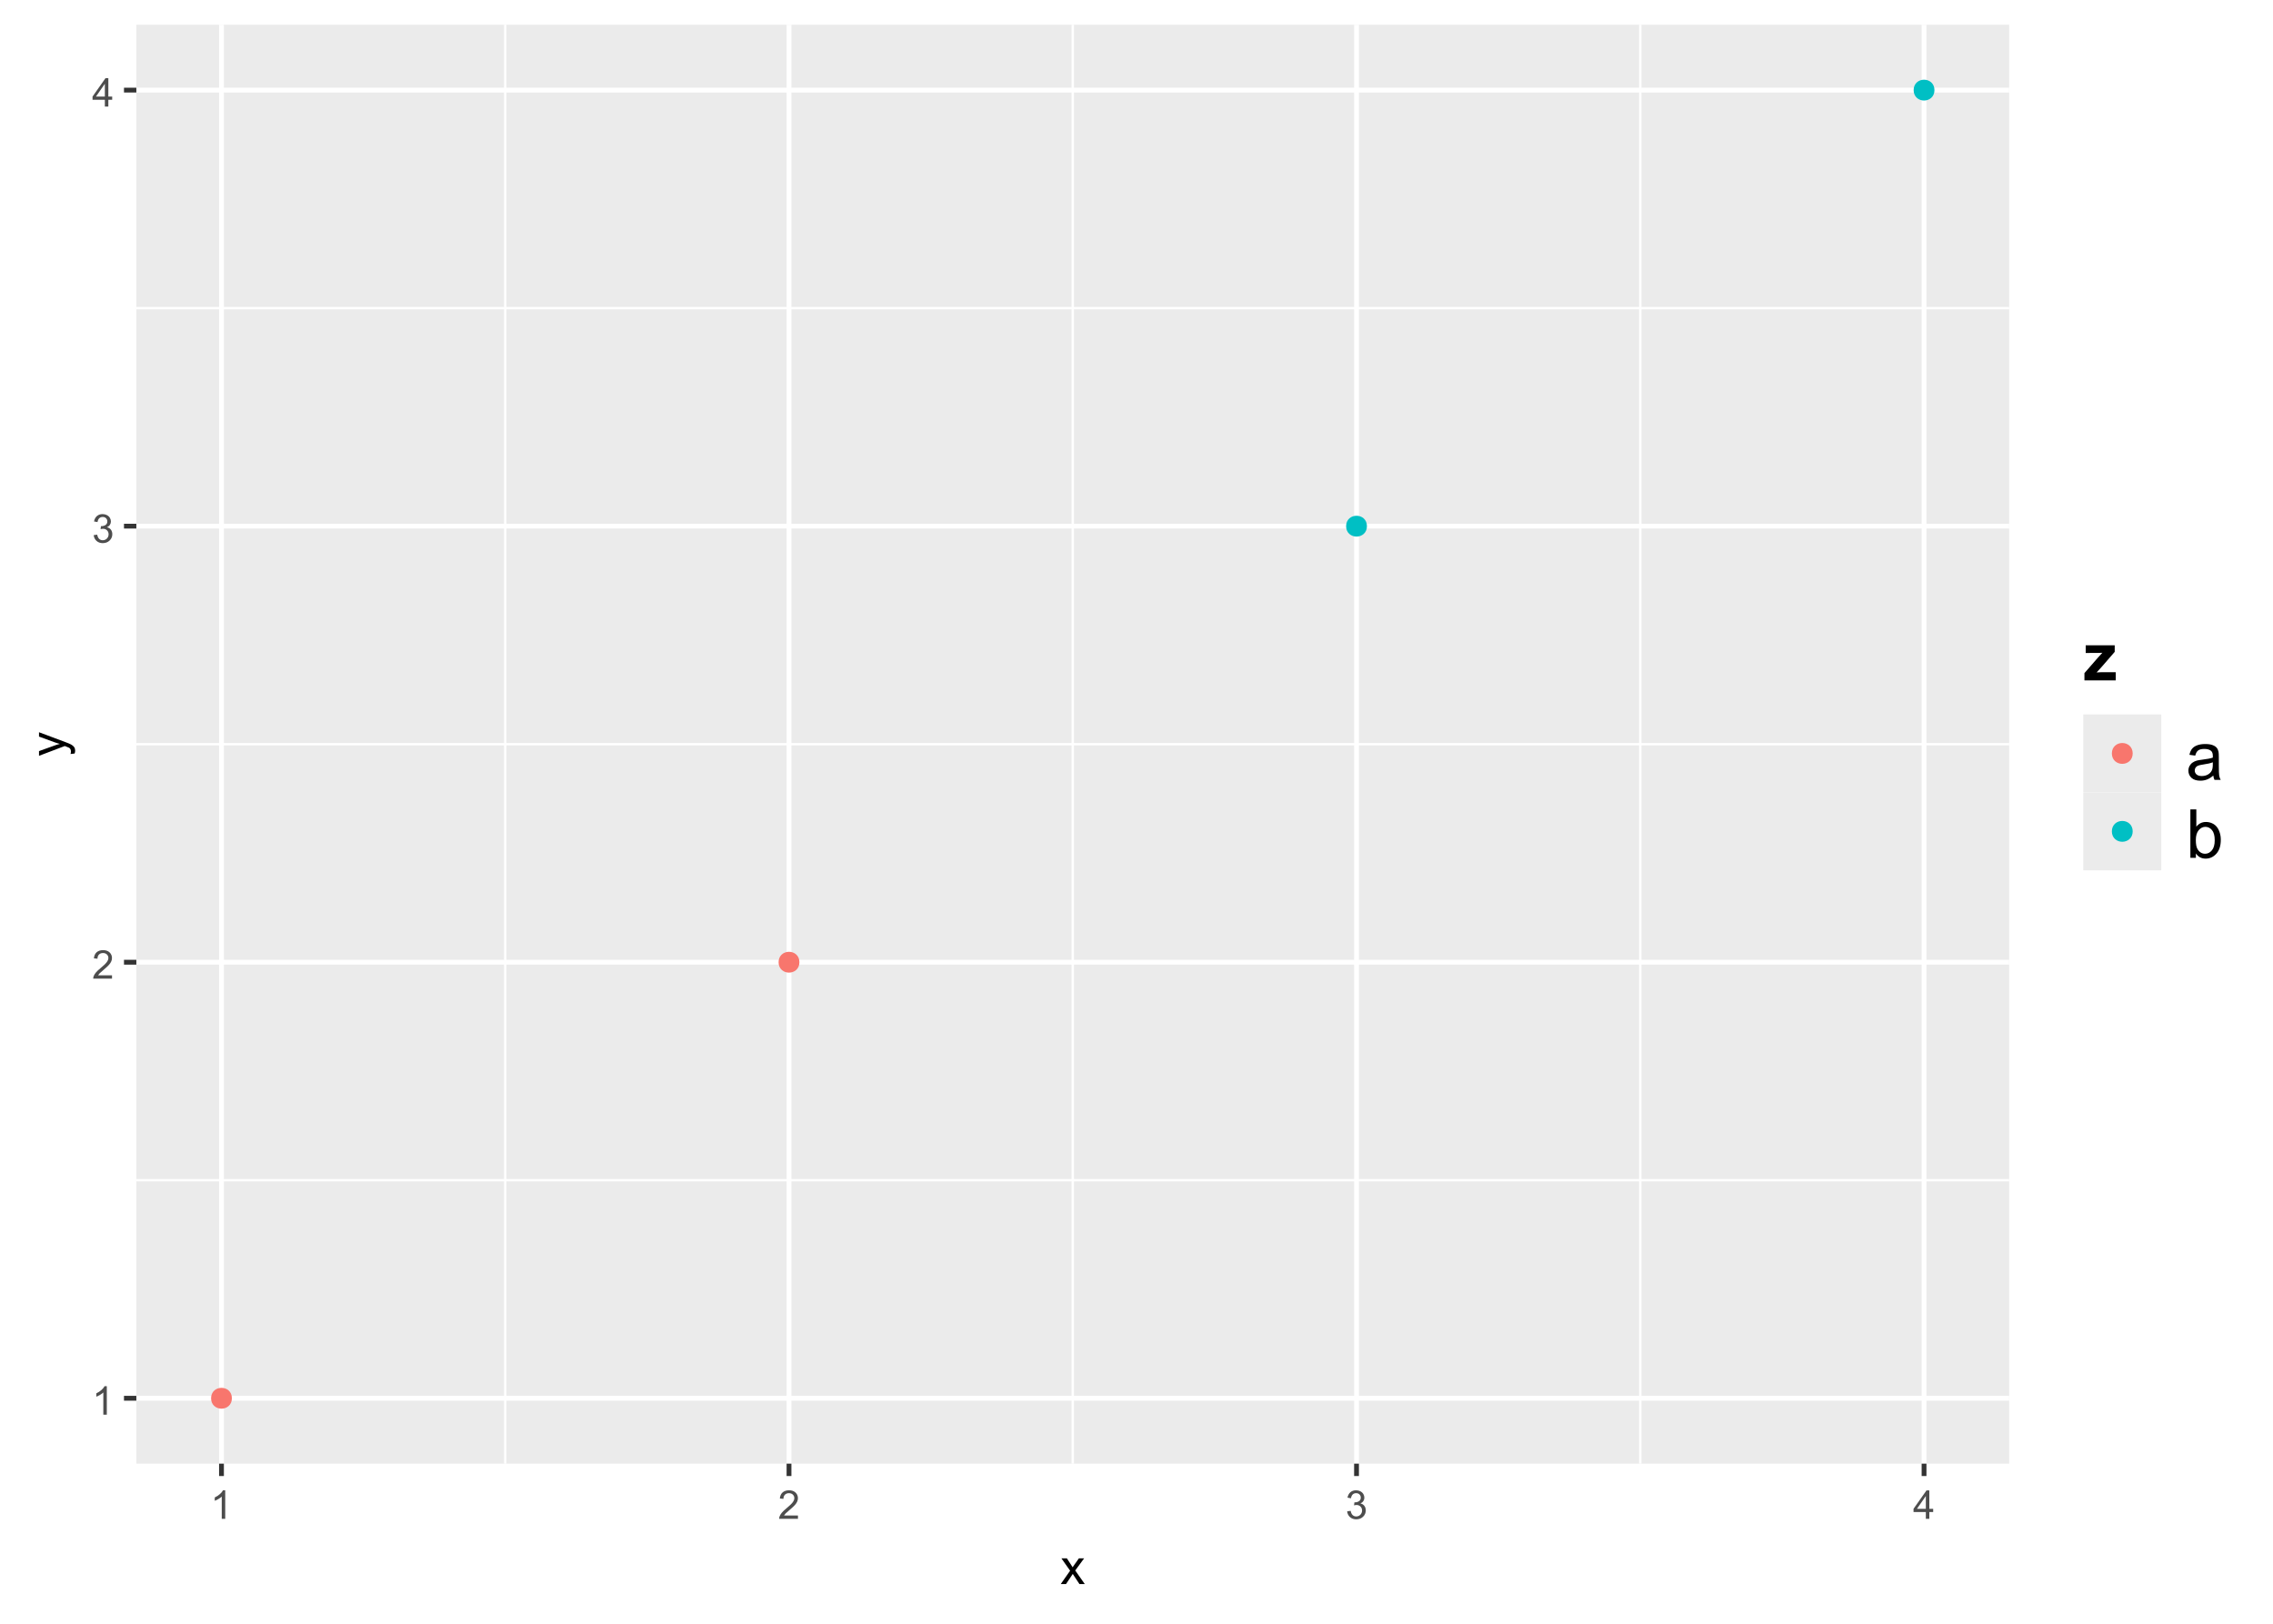
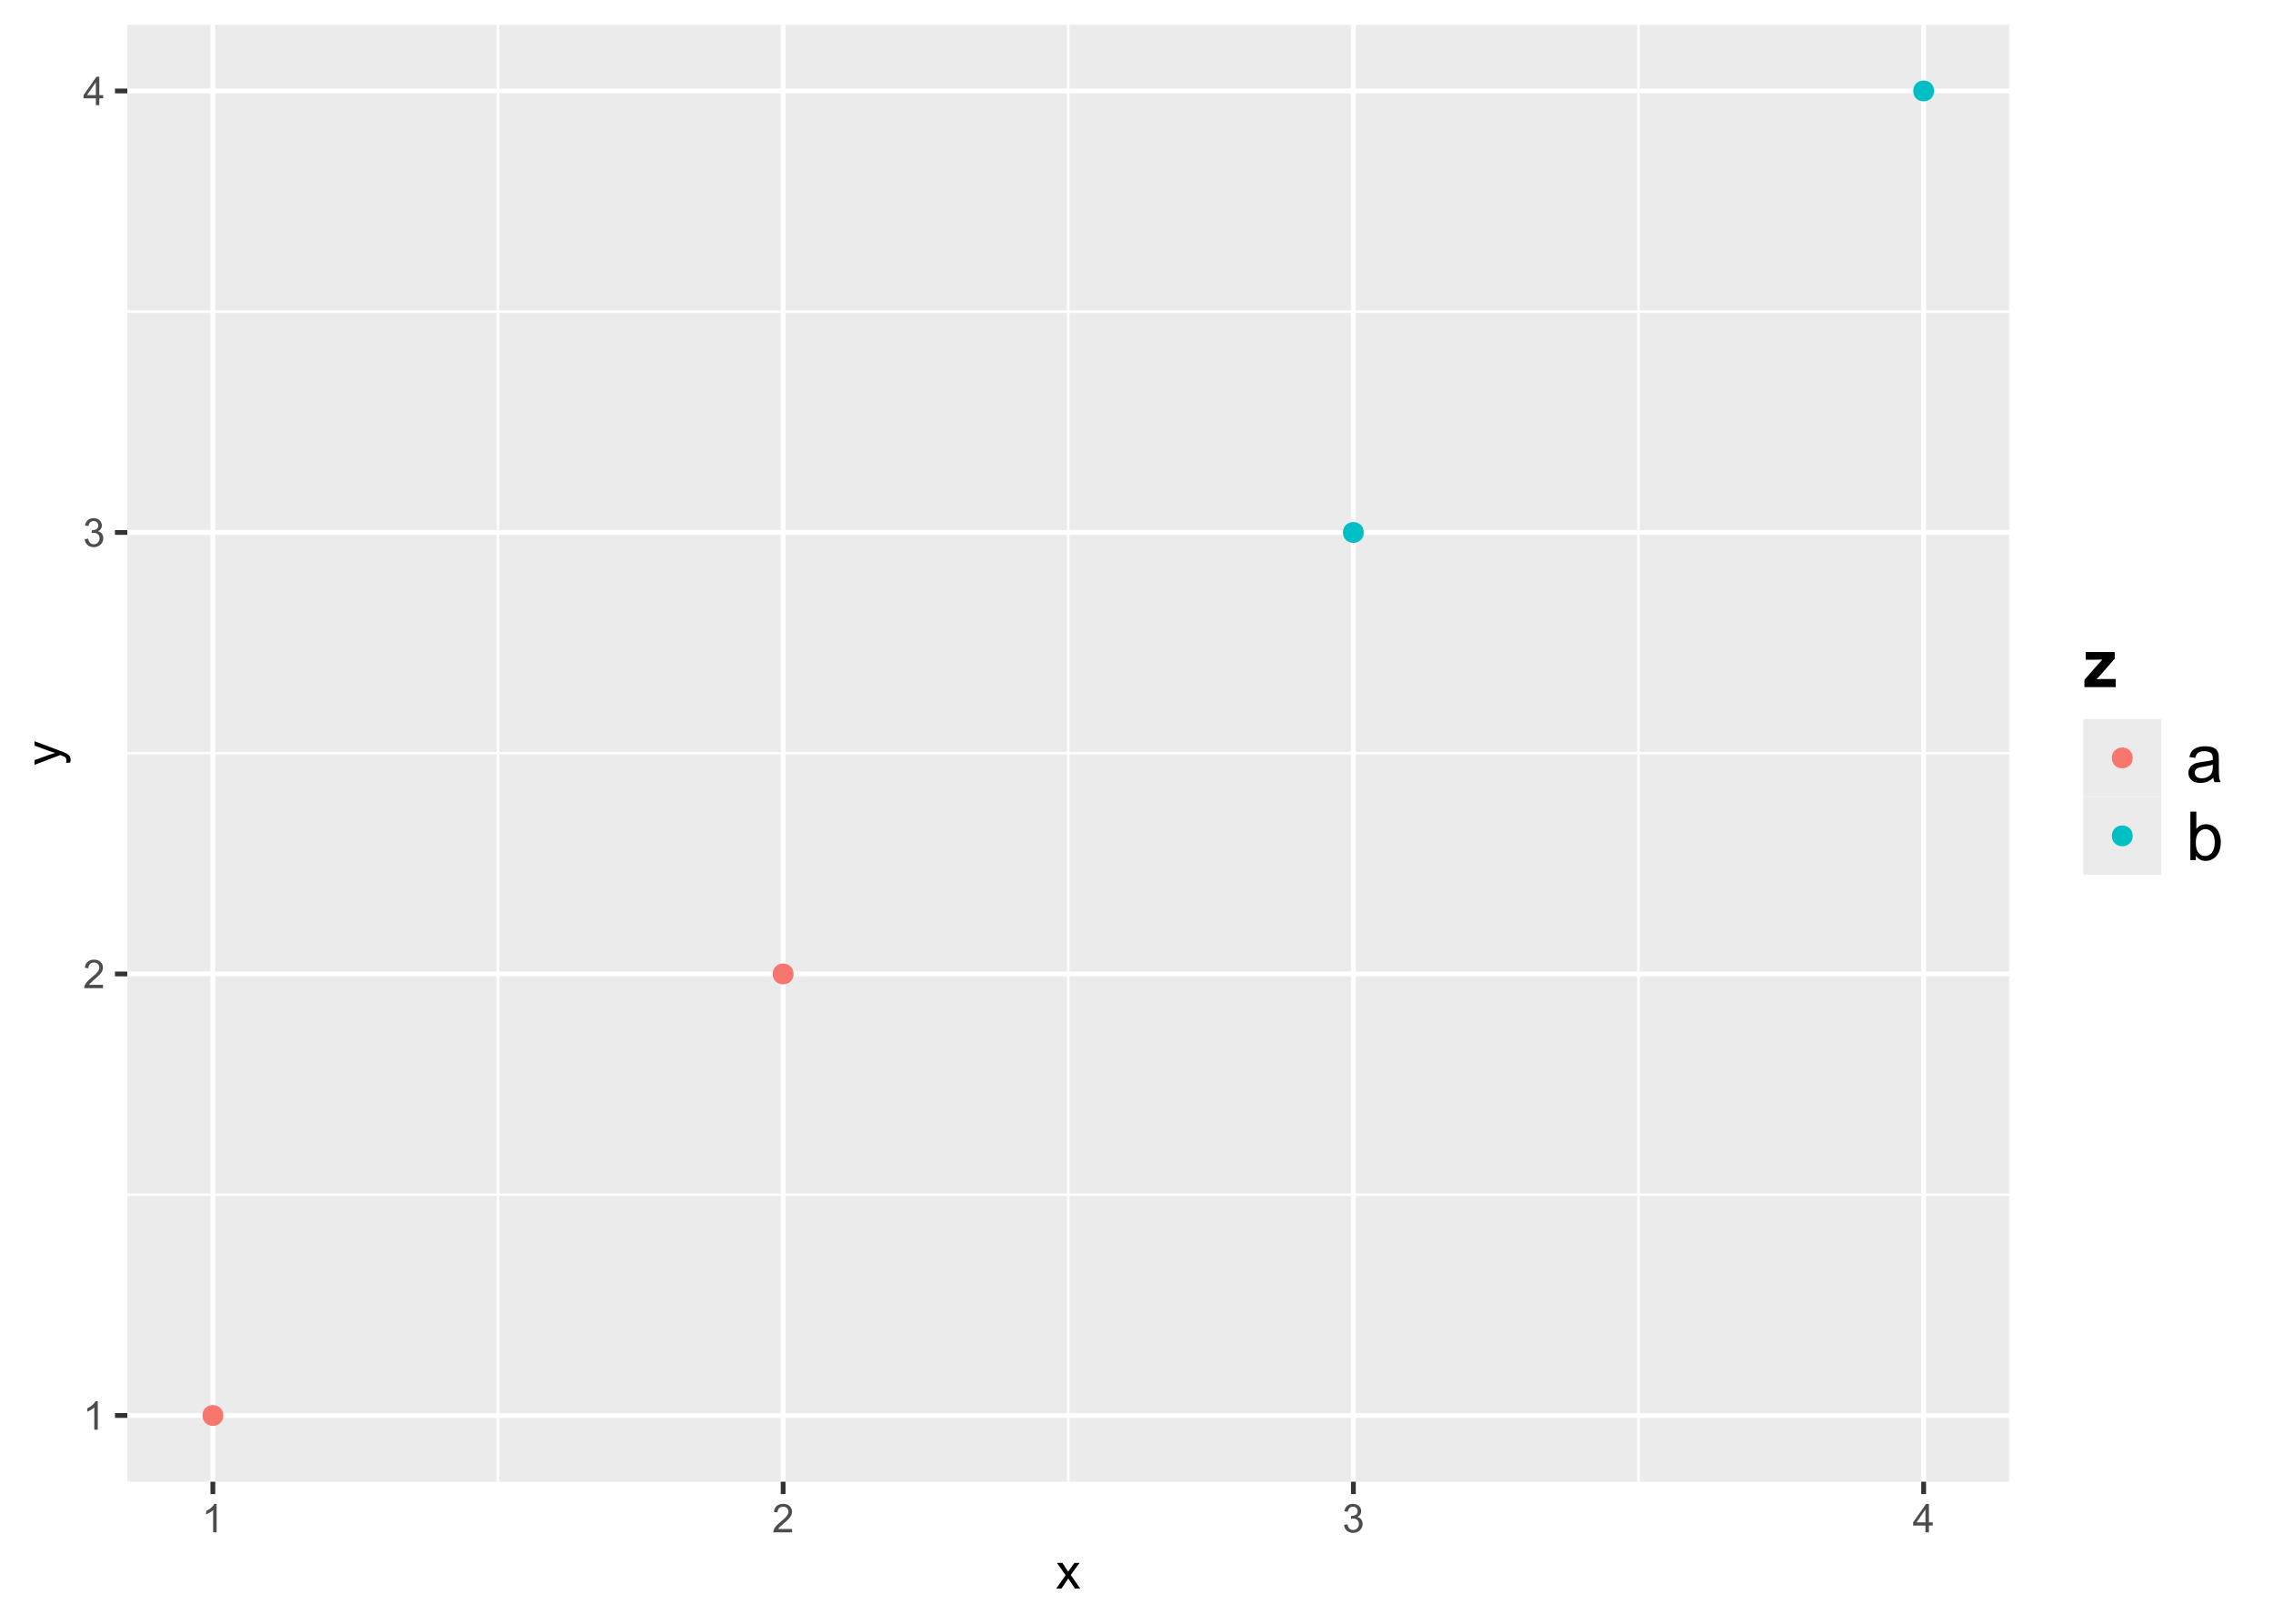
- <svg xmlns="http://www.w3.org/2000/svg" xmlns:xlink="http://www.w3.org/1999/xlink" width="504" height="360" viewBox="0 0 504 360">
+ <svg xmlns="http://www.w3.org/2000/svg" xmlns:xlink="http://www.w3.org/1999/xlink" width="504pt" height="360pt" viewBox="0 0 504 360">
  <defs>
    <g>
      <g id="glyph-0-0">
-         <path d="M 3.277 0 L 2.504 0 L 2.504 -4.93 C 2.32 -4.75 2.074 -4.574 1.773 -4.395 C 1.469 -4.219 1.199 -4.086 0.957 -3.996 L 0.957 -4.742 C 1.391 -4.945 1.77 -5.195 2.094 -5.484 C 2.418 -5.773 2.645 -6.055 2.781 -6.324 L 3.277 -6.324 Z M 3.277 0 " />
+         <path d="M 3.277 0 L 2.504 0 L 2.504 -4.93 C 2.316 -4.75 2.074 -4.574 1.773 -4.395 C 1.469 -4.215 1.195 -4.082 0.957 -3.996 L 0.957 -4.742 C 1.387 -4.941 1.766 -5.188 2.09 -5.48 C 2.414 -5.77 2.645 -6.051 2.781 -6.324 L 3.277 -6.324 Z M 3.277 0 " />
      </g>
      <g id="glyph-0-1">
-         <path d="M 4.43 -0.742 L 4.43 0 L 0.266 0 C 0.262 -0.188 0.289 -0.367 0.355 -0.539 C 0.461 -0.82 0.633 -1.102 0.867 -1.375 C 1.098 -1.648 1.438 -1.969 1.879 -2.328 C 2.562 -2.891 3.023 -3.336 3.266 -3.664 C 3.508 -3.992 3.625 -4.301 3.625 -4.594 C 3.625 -4.898 3.516 -5.16 3.297 -5.367 C 3.078 -5.578 2.793 -5.684 2.441 -5.684 C 2.066 -5.684 1.77 -5.574 1.547 -5.352 C 1.324 -5.125 1.211 -4.816 1.207 -4.422 L 0.414 -4.504 C 0.469 -5.098 0.672 -5.547 1.027 -5.859 C 1.383 -6.168 1.859 -6.324 2.457 -6.324 C 3.062 -6.324 3.539 -6.156 3.895 -5.824 C 4.246 -5.488 4.422 -5.07 4.422 -4.578 C 4.422 -4.324 4.371 -4.078 4.266 -3.832 C 4.164 -3.59 3.992 -3.332 3.754 -3.062 C 3.516 -2.793 3.117 -2.426 2.562 -1.957 C 2.098 -1.566 1.801 -1.301 1.668 -1.164 C 1.535 -1.023 1.426 -0.883 1.34 -0.742 Z M 4.43 -0.742 " />
+         <path d="M 4.43 -0.742 L 4.43 0 L 0.266 0 C 0.258 -0.188 0.289 -0.367 0.355 -0.539 C 0.461 -0.82 0.629 -1.098 0.863 -1.375 C 1.094 -1.648 1.434 -1.965 1.879 -2.328 C 2.562 -2.887 3.023 -3.332 3.266 -3.664 C 3.5 -3.988 3.621 -4.301 3.625 -4.594 C 3.621 -4.898 3.512 -5.156 3.297 -5.367 C 3.074 -5.578 2.789 -5.684 2.441 -5.684 C 2.066 -5.684 1.77 -5.57 1.547 -5.348 C 1.32 -5.125 1.207 -4.816 1.207 -4.422 L 0.414 -4.504 C 0.465 -5.094 0.668 -5.543 1.027 -5.855 C 1.379 -6.164 1.855 -6.32 2.457 -6.324 C 3.059 -6.32 3.539 -6.152 3.891 -5.82 C 4.242 -5.484 4.418 -5.07 4.422 -4.578 C 4.418 -4.32 4.367 -4.074 4.266 -3.832 C 4.164 -3.59 3.992 -3.332 3.754 -3.062 C 3.512 -2.793 3.113 -2.426 2.562 -1.957 C 2.094 -1.566 1.797 -1.301 1.664 -1.16 C 1.531 -1.02 1.422 -0.879 1.34 -0.742 Z M 4.43 -0.742 " />
      </g>
      <g id="glyph-0-2">
-         <path d="M 0.371 -1.664 L 1.145 -1.766 C 1.23 -1.328 1.383 -1.012 1.598 -0.82 C 1.809 -0.625 2.07 -0.527 2.375 -0.527 C 2.738 -0.527 3.047 -0.656 3.297 -0.906 C 3.547 -1.16 3.672 -1.473 3.676 -1.844 C 3.672 -2.199 3.559 -2.492 3.324 -2.723 C 3.094 -2.953 2.797 -3.066 2.441 -3.066 C 2.293 -3.066 2.113 -3.039 1.895 -2.98 L 1.98 -3.66 C 2.031 -3.656 2.074 -3.652 2.105 -3.652 C 2.434 -3.652 2.73 -3.738 2.996 -3.91 C 3.258 -4.082 3.391 -4.348 3.391 -4.703 C 3.391 -4.988 3.293 -5.223 3.102 -5.41 C 2.91 -5.598 2.664 -5.688 2.359 -5.688 C 2.059 -5.688 1.809 -5.594 1.605 -5.406 C 1.406 -5.215 1.277 -4.934 1.219 -4.555 L 0.445 -4.691 C 0.543 -5.211 0.758 -5.613 1.09 -5.898 C 1.426 -6.184 1.844 -6.324 2.344 -6.324 C 2.688 -6.324 3.004 -6.25 3.293 -6.105 C 3.582 -5.957 3.801 -5.754 3.957 -5.5 C 4.109 -5.246 4.184 -4.973 4.184 -4.688 C 4.184 -4.414 4.113 -4.168 3.965 -3.945 C 3.82 -3.723 3.605 -3.543 3.316 -3.41 C 3.691 -3.324 3.98 -3.148 4.184 -2.875 C 4.391 -2.605 4.496 -2.266 4.496 -1.859 C 4.496 -1.312 4.293 -0.844 3.895 -0.461 C 3.492 -0.078 2.984 0.113 2.371 0.113 C 1.82 0.113 1.359 -0.055 0.996 -0.383 C 0.629 -0.711 0.422 -1.141 0.371 -1.664 Z M 0.371 -1.664 " />
+         <path d="M 0.371 -1.664 L 1.145 -1.766 C 1.23 -1.324 1.383 -1.008 1.598 -0.816 C 1.809 -0.621 2.066 -0.527 2.375 -0.527 C 2.734 -0.527 3.043 -0.652 3.297 -0.906 C 3.547 -1.156 3.672 -1.469 3.676 -1.844 C 3.672 -2.195 3.555 -2.488 3.324 -2.719 C 3.09 -2.949 2.797 -3.062 2.441 -3.066 C 2.293 -3.062 2.109 -3.035 1.895 -2.98 L 1.98 -3.66 C 2.031 -3.652 2.07 -3.648 2.105 -3.652 C 2.434 -3.648 2.73 -3.734 2.996 -3.91 C 3.254 -4.078 3.387 -4.344 3.391 -4.703 C 3.387 -4.984 3.289 -5.219 3.102 -5.406 C 2.906 -5.59 2.66 -5.684 2.359 -5.688 C 2.055 -5.684 1.805 -5.59 1.605 -5.402 C 1.402 -5.215 1.273 -4.93 1.219 -4.555 L 0.445 -4.691 C 0.539 -5.207 0.754 -5.609 1.09 -5.895 C 1.426 -6.18 1.844 -6.32 2.344 -6.324 C 2.688 -6.32 3.004 -6.246 3.293 -6.102 C 3.582 -5.953 3.801 -5.754 3.953 -5.5 C 4.105 -5.242 4.184 -4.973 4.184 -4.688 C 4.184 -4.414 4.109 -4.164 3.965 -3.945 C 3.816 -3.719 3.602 -3.543 3.316 -3.41 C 3.688 -3.324 3.977 -3.145 4.184 -2.875 C 4.391 -2.602 4.492 -2.262 4.496 -1.859 C 4.492 -1.305 4.293 -0.84 3.895 -0.461 C 3.492 -0.078 2.984 0.109 2.371 0.113 C 1.816 0.109 1.355 -0.051 0.992 -0.379 C 0.625 -0.707 0.418 -1.137 0.371 -1.664 Z M 0.371 -1.664 " />
      </g>
      <g id="glyph-0-3">
-         <path d="M 2.844 0 L 2.844 -1.508 L 0.113 -1.508 L 0.113 -2.219 L 2.988 -6.301 L 3.617 -6.301 L 3.617 -2.219 L 4.469 -2.219 L 4.469 -1.508 L 3.617 -1.508 L 3.617 0 L 2.844 0 M 2.844 -2.219 L 2.844 -5.059 L 0.871 -2.219 Z M 2.844 -2.219 " />
+         <path d="M 2.844 0 L 2.844 -1.508 L 0.113 -1.508 L 0.113 -2.219 L 2.988 -6.301 L 3.617 -6.301 L 3.617 -2.219 L 4.469 -2.219 L 4.469 -1.508 L 3.617 -1.508 L 3.617 0 Z M 2.844 -2.219 L 2.844 -5.059 L 0.871 -2.219 Z M 2.844 -2.219 " />
      </g>
      <g id="glyph-1-0">
-         <path d="M 0.082 0 L 2.164 -2.965 L 0.234 -5.703 L 1.445 -5.703 L 2.32 -4.367 C 2.484 -4.113 2.617 -3.898 2.719 -3.727 C 2.875 -3.965 3.02 -4.172 3.152 -4.355 L 4.113 -5.703 L 5.27 -5.703 L 3.297 -3.02 L 5.418 0 L 4.234 0 L 3.062 -1.773 L 2.75 -2.25 L 1.25 0 Z M 0.082 0 " />
+         <path d="M 0.082 0 L 2.164 -2.965 L 0.234 -5.703 L 1.445 -5.703 L 2.32 -4.367 C 2.484 -4.109 2.617 -3.898 2.719 -3.727 C 2.875 -3.961 3.02 -4.168 3.152 -4.355 L 4.113 -5.703 L 5.27 -5.703 L 3.297 -3.02 L 5.418 0 L 4.234 0 L 3.062 -1.773 L 2.75 -2.25 L 1.25 0 Z M 0.082 0 " />
      </g>
      <g id="glyph-2-0">
-         <path d="M 2.195 -0.684 L 1.289 -0.574 C 1.348 -0.785 1.375 -0.969 1.375 -1.129 C 1.375 -1.344 1.34 -1.516 1.266 -1.645 C 1.195 -1.773 1.094 -1.879 0.969 -1.961 C 0.871 -2.02 0.629 -2.121 0.246 -2.258 C 0.195 -2.273 0.113 -2.301 0.012 -2.344 L -5.703 -0.176 L -5.703 -1.219 L -2.402 -2.406 C -1.98 -2.559 -1.543 -2.699 -1.078 -2.82 C -1.523 -2.93 -1.957 -3.062 -2.379 -3.219 L -5.703 -4.438 L -5.703 -5.402 L 0.098 -3.234 C 0.723 -3 1.156 -2.82 1.391 -2.691 C 1.711 -2.52 1.945 -2.32 2.094 -2.102 C 2.242 -1.879 2.316 -1.613 2.316 -1.305 C 2.316 -1.117 2.277 -0.91 2.195 -0.684 Z M 2.195 -0.684 " />
+         <path d="M 2.195 -0.684 L 1.289 -0.574 C 1.344 -0.785 1.371 -0.969 1.375 -1.129 C 1.371 -1.34 1.336 -1.512 1.266 -1.641 C 1.195 -1.77 1.094 -1.875 0.969 -1.961 C 0.867 -2.02 0.629 -2.117 0.246 -2.258 C 0.191 -2.27 0.113 -2.301 0.012 -2.344 L -5.703 -0.176 L -5.703 -1.219 L -2.402 -2.406 C -1.98 -2.559 -1.539 -2.695 -1.078 -2.82 C -1.523 -2.926 -1.957 -3.059 -2.379 -3.219 L -5.703 -4.438 L -5.703 -5.402 L 0.098 -3.234 C 0.719 -3 1.148 -2.816 1.391 -2.691 C 1.707 -2.516 1.941 -2.32 2.094 -2.098 C 2.238 -1.875 2.312 -1.609 2.316 -1.305 C 2.312 -1.117 2.273 -0.91 2.195 -0.684 Z M 2.195 -0.684 " />
      </g>
      <g id="glyph-3-0">
-         <path d="M 0.25 0 L 0.25 -1.605 L 3.164 -4.953 C 3.641 -5.496 3.996 -5.887 4.227 -6.117 C 3.988 -6.102 3.672 -6.09 3.281 -6.086 L 0.535 -6.07 L 0.535 -7.777 L 6.965 -7.777 L 6.965 -6.32 L 3.992 -2.895 L 2.945 -1.758 C 3.516 -1.793 3.871 -1.809 4.008 -1.809 L 7.191 -1.809 L 7.191 0 Z M 0.25 0 " />
+         <path d="M 0.25 0 L 0.25 -1.605 L 3.164 -4.953 C 3.641 -5.496 3.992 -5.887 4.227 -6.117 C 3.984 -6.102 3.672 -6.09 3.281 -6.086 L 0.535 -6.07 L 0.535 -7.777 L 6.965 -7.777 L 6.965 -6.32 L 3.992 -2.895 L 2.945 -1.758 C 3.512 -1.789 3.867 -1.805 4.008 -1.809 L 7.191 -1.809 L 7.191 0 Z M 0.25 0 " />
      </g>
      <g id="glyph-4-0">
-         <path d="M 6.062 -0.961 C 5.574 -0.543 5.105 -0.25 4.656 -0.082 C 4.203 0.09 3.719 0.176 3.199 0.176 C 2.348 0.176 1.688 -0.031 1.23 -0.449 C 0.77 -0.867 0.543 -1.402 0.543 -2.051 C 0.543 -2.43 0.629 -2.781 0.801 -3.094 C 0.977 -3.41 1.203 -3.664 1.484 -3.852 C 1.766 -4.043 2.078 -4.188 2.43 -4.285 C 2.691 -4.352 3.082 -4.418 3.602 -4.484 C 4.668 -4.609 5.453 -4.762 5.953 -4.938 C 5.961 -5.117 5.961 -5.23 5.961 -5.281 C 5.961 -5.816 5.836 -6.195 5.59 -6.414 C 5.25 -6.715 4.75 -6.863 4.086 -6.863 C 3.465 -6.863 3.008 -6.754 2.715 -6.535 C 2.418 -6.32 2.199 -5.934 2.059 -5.383 L 0.77 -5.559 C 0.887 -6.109 1.078 -6.555 1.348 -6.895 C 1.617 -7.234 2.004 -7.496 2.512 -7.68 C 3.02 -7.863 3.609 -7.953 4.277 -7.953 C 4.941 -7.953 5.48 -7.875 5.895 -7.719 C 6.312 -7.562 6.617 -7.367 6.812 -7.129 C 7.008 -6.895 7.145 -6.594 7.223 -6.234 C 7.266 -6.008 7.289 -5.602 7.289 -5.016 L 7.289 -3.258 C 7.289 -2.035 7.316 -1.258 7.371 -0.934 C 7.43 -0.609 7.539 -0.297 7.703 0 L 6.328 0 C 6.191 -0.273 6.102 -0.594 6.062 -0.961 M 5.953 -3.902 C 5.477 -3.707 4.758 -3.543 3.801 -3.406 C 3.258 -3.328 2.875 -3.238 2.652 -3.141 C 2.426 -3.043 2.254 -2.902 2.133 -2.715 C 2.008 -2.527 1.949 -2.316 1.949 -2.086 C 1.949 -1.734 2.082 -1.441 2.348 -1.207 C 2.613 -0.973 3.004 -0.855 3.516 -0.855 C 4.023 -0.855 4.477 -0.969 4.871 -1.191 C 5.266 -1.414 5.555 -1.715 5.742 -2.102 C 5.883 -2.398 5.953 -2.84 5.953 -3.422 Z M 5.953 -3.902 " />
+         <path d="M 6.062 -0.961 C 5.574 -0.543 5.105 -0.246 4.652 -0.078 C 4.199 0.094 3.715 0.176 3.199 0.176 C 2.344 0.176 1.688 -0.031 1.23 -0.449 C 0.77 -0.867 0.539 -1.402 0.543 -2.051 C 0.539 -2.43 0.625 -2.777 0.801 -3.094 C 0.973 -3.406 1.199 -3.656 1.484 -3.852 C 1.762 -4.039 2.078 -4.184 2.43 -4.285 C 2.688 -4.348 3.078 -4.414 3.602 -4.484 C 4.664 -4.605 5.449 -4.758 5.953 -4.938 C 5.957 -5.113 5.957 -5.227 5.961 -5.281 C 5.957 -5.812 5.836 -6.191 5.59 -6.414 C 5.25 -6.711 4.746 -6.859 4.086 -6.863 C 3.461 -6.859 3.004 -6.75 2.711 -6.535 C 2.414 -6.316 2.195 -5.934 2.059 -5.383 L 0.77 -5.559 C 0.883 -6.109 1.078 -6.555 1.348 -6.895 C 1.613 -7.234 2 -7.496 2.512 -7.68 C 3.016 -7.859 3.605 -7.949 4.277 -7.953 C 4.941 -7.949 5.48 -7.871 5.895 -7.719 C 6.309 -7.559 6.613 -7.363 6.812 -7.129 C 7.004 -6.891 7.141 -6.594 7.223 -6.234 C 7.266 -6.008 7.289 -5.602 7.289 -5.016 L 7.289 -3.258 C 7.289 -2.031 7.316 -1.254 7.371 -0.934 C 7.426 -0.605 7.535 -0.297 7.703 0 L 6.328 0 C 6.191 -0.273 6.102 -0.594 6.062 -0.961 Z M 5.953 -3.902 C 5.477 -3.707 4.758 -3.539 3.801 -3.406 C 3.258 -3.324 2.875 -3.238 2.648 -3.141 C 2.422 -3.043 2.246 -2.898 2.129 -2.711 C 2.004 -2.52 1.945 -2.312 1.949 -2.086 C 1.945 -1.734 2.078 -1.441 2.348 -1.207 C 2.609 -0.973 3 -0.855 3.516 -0.855 C 4.023 -0.855 4.473 -0.965 4.871 -1.188 C 5.262 -1.41 5.555 -1.715 5.742 -2.102 C 5.883 -2.395 5.953 -2.836 5.953 -3.422 Z M 5.953 -3.902 " />
      </g>
      <g id="glyph-4-1">
-         <path d="M 2.203 0 L 0.98 0 L 0.98 -10.738 L 2.301 -10.738 L 2.301 -6.906 C 2.855 -7.605 3.566 -7.953 4.43 -7.953 C 4.91 -7.953 5.363 -7.859 5.789 -7.664 C 6.219 -7.473 6.57 -7.199 6.844 -6.852 C 7.121 -6.504 7.336 -6.082 7.492 -5.59 C 7.648 -5.094 7.727 -4.566 7.727 -4.008 C 7.727 -2.672 7.398 -1.645 6.738 -0.914 C 6.078 -0.188 5.289 0.176 4.367 0.176 C 3.445 0.176 2.727 -0.207 2.203 -0.973 L 2.203 0 M 2.191 -3.949 C 2.191 -3.016 2.316 -2.34 2.57 -1.926 C 2.984 -1.246 3.547 -0.906 4.254 -0.906 C 4.832 -0.906 5.328 -1.16 5.75 -1.66 C 6.168 -2.16 6.379 -2.906 6.379 -3.898 C 6.379 -4.91 6.18 -5.66 5.773 -6.145 C 5.371 -6.629 4.887 -6.871 4.312 -6.871 C 3.738 -6.871 3.238 -6.621 2.82 -6.121 C 2.398 -5.617 2.191 -4.895 2.191 -3.949 Z M 2.191 -3.949 " />
+         <path d="M 2.203 0 L 0.98 0 L 0.98 -10.738 L 2.301 -10.738 L 2.301 -6.906 C 2.852 -7.602 3.562 -7.949 4.43 -7.953 C 4.906 -7.949 5.359 -7.855 5.789 -7.664 C 6.215 -7.469 6.566 -7.195 6.844 -6.852 C 7.117 -6.5 7.332 -6.078 7.492 -5.586 C 7.645 -5.09 7.723 -4.566 7.727 -4.008 C 7.723 -2.672 7.395 -1.641 6.738 -0.914 C 6.078 -0.188 5.285 0.176 4.367 0.176 C 3.445 0.176 2.727 -0.207 2.203 -0.973 Z M 2.191 -3.949 C 2.191 -3.012 2.316 -2.336 2.57 -1.926 C 2.984 -1.242 3.547 -0.902 4.254 -0.906 C 4.832 -0.902 5.328 -1.152 5.75 -1.656 C 6.164 -2.156 6.375 -2.902 6.379 -3.898 C 6.375 -4.91 6.172 -5.66 5.773 -6.145 C 5.367 -6.625 4.883 -6.867 4.312 -6.871 C 3.734 -6.867 3.234 -6.617 2.82 -6.117 C 2.398 -5.617 2.191 -4.895 2.191 -3.949 Z M 2.191 -3.949 " />
      </g>
    </g>
    <clipPath id="clip-0">
-       <path clip-rule="nonzero" d="M 30.234 5.48 L 445.5 5.48 L 445.5 324.512 L 30.234 324.512 Z M 30.234 5.48 " />
+       <path clip-rule="nonzero" d="M 28.234 5.48 L 445.5 5.48 L 445.5 328.512 L 28.234 328.512 Z M 28.234 5.48 " />
    </clipPath>
    <clipPath id="clip-1">
-       <path clip-rule="nonzero" d="M 30.234 261 L 445.5 261 L 445.5 262 L 30.234 262 Z M 30.234 261 " />
+       <path clip-rule="nonzero" d="M 28.234 264 L 445.5 264 L 445.5 266 L 28.234 266 Z M 28.234 264 " />
    </clipPath>
    <clipPath id="clip-2">
-       <path clip-rule="nonzero" d="M 30.234 164 L 445.5 164 L 445.5 166 L 30.234 166 Z M 30.234 164 " />
+       <path clip-rule="nonzero" d="M 28.234 166 L 445.5 166 L 445.5 168 L 28.234 168 Z M 28.234 166 " />
    </clipPath>
    <clipPath id="clip-3">
-       <path clip-rule="nonzero" d="M 30.234 68 L 445.5 68 L 445.5 69 L 30.234 69 Z M 30.234 68 " />
+       <path clip-rule="nonzero" d="M 28.234 68 L 445.5 68 L 445.5 70 L 28.234 70 Z M 28.234 68 " />
    </clipPath>
    <clipPath id="clip-4">
-       <path clip-rule="nonzero" d="M 111 5.48 L 113 5.48 L 113 324.512 L 111 324.512 Z M 111 5.48 " />
+       <path clip-rule="nonzero" d="M 110 5.48 L 111 5.48 L 111 328.512 L 110 328.512 Z M 110 5.48 " />
    </clipPath>
    <clipPath id="clip-5">
-       <path clip-rule="nonzero" d="M 237 5.48 L 239 5.48 L 239 324.512 L 237 324.512 Z M 237 5.48 " />
+       <path clip-rule="nonzero" d="M 236 5.48 L 238 5.48 L 238 328.512 L 236 328.512 Z M 236 5.48 " />
    </clipPath>
    <clipPath id="clip-6">
-       <path clip-rule="nonzero" d="M 363 5.48 L 364 5.48 L 364 324.512 L 363 324.512 Z M 363 5.48 " />
+       <path clip-rule="nonzero" d="M 363 5.48 L 364 5.48 L 364 328.512 L 363 328.512 Z M 363 5.48 " />
    </clipPath>
    <clipPath id="clip-7">
-       <path clip-rule="nonzero" d="M 30.234 309 L 445.5 309 L 445.5 311 L 30.234 311 Z M 30.234 309 " />
+       <path clip-rule="nonzero" d="M 28.234 313 L 445.5 313 L 445.5 315 L 28.234 315 Z M 28.234 313 " />
    </clipPath>
    <clipPath id="clip-8">
-       <path clip-rule="nonzero" d="M 30.234 212 L 445.5 212 L 445.5 214 L 30.234 214 Z M 30.234 212 " />
+       <path clip-rule="nonzero" d="M 28.234 215 L 445.5 215 L 445.5 217 L 28.234 217 Z M 28.234 215 " />
    </clipPath>
    <clipPath id="clip-9">
-       <path clip-rule="nonzero" d="M 30.234 116 L 445.5 116 L 445.5 118 L 30.234 118 Z M 30.234 116 " />
+       <path clip-rule="nonzero" d="M 28.234 117 L 445.5 117 L 445.5 119 L 28.234 119 Z M 28.234 117 " />
    </clipPath>
    <clipPath id="clip-10">
-       <path clip-rule="nonzero" d="M 30.234 19 L 445.5 19 L 445.5 21 L 30.234 21 Z M 30.234 19 " />
+       <path clip-rule="nonzero" d="M 28.234 19 L 445.5 19 L 445.5 21 L 28.234 21 Z M 28.234 19 " />
    </clipPath>
    <clipPath id="clip-11">
-       <path clip-rule="nonzero" d="M 48 5.48 L 50 5.48 L 50 324.512 L 48 324.512 Z M 48 5.48 " />
+       <path clip-rule="nonzero" d="M 46 5.48 L 48 5.48 L 48 328.512 L 46 328.512 Z M 46 5.48 " />
    </clipPath>
    <clipPath id="clip-12">
-       <path clip-rule="nonzero" d="M 174 5.48 L 176 5.48 L 176 324.512 L 174 324.512 Z M 174 5.48 " />
+       <path clip-rule="nonzero" d="M 173 5.48 L 175 5.48 L 175 328.512 L 173 328.512 Z M 173 5.48 " />
    </clipPath>
    <clipPath id="clip-13">
-       <path clip-rule="nonzero" d="M 300 5.48 L 302 5.48 L 302 324.512 L 300 324.512 Z M 300 5.48 " />
+       <path clip-rule="nonzero" d="M 299 5.48 L 301 5.48 L 301 328.512 L 299 328.512 Z M 299 5.48 " />
    </clipPath>
    <clipPath id="clip-14">
-       <path clip-rule="nonzero" d="M 426 5.48 L 428 5.48 L 428 324.512 L 426 324.512 Z M 426 5.48 " />
+       <path clip-rule="nonzero" d="M 426 5.48 L 428 5.48 L 428 328.512 L 426 328.512 Z M 426 5.48 " />
    </clipPath>
  </defs>
  <rect x="-50.4" y="-36" width="604.8" height="432" fill="rgb(100%, 100%, 100%)" fill-opacity="1" />
  <rect x="-50.4" y="-36" width="604.8" height="432" fill="rgb(100%, 100%, 100%)" fill-opacity="1" />
  <path fill="none" stroke-width="1.067" stroke-linecap="round" stroke-linejoin="round" stroke="rgb(100%, 100%, 100%)" stroke-opacity="1" stroke-miterlimit="10" d="M 0 360 L 504 360 L 504 0 L 0 0 Z M 0 360 " />
  <g clip-path="url(#clip-0)">
-     <path fill-rule="nonzero" fill="rgb(92.157%, 92.157%, 92.157%)" fill-opacity="1" d="M 30.234 324.508 L 445.5 324.508 L 445.5 5.477 L 30.234 5.477 Z M 30.234 324.508 " />
+     <path fill-rule="nonzero" fill="rgb(92.157%, 92.157%, 92.157%)" fill-opacity="1" d="M 28.234 328.508 L 445.5 328.508 L 445.5 5.477 L 28.234 5.477 Z M 28.234 328.508 " />
  </g>
  <g clip-path="url(#clip-1)">
-     <path fill="none" stroke-width="0.533" stroke-linecap="butt" stroke-linejoin="round" stroke="rgb(100%, 100%, 100%)" stroke-opacity="1" stroke-miterlimit="10" d="M 30.234 261.672 L 445.5 261.672 " />
+     <path fill="none" stroke-width="0.533" stroke-linecap="butt" stroke-linejoin="round" stroke="rgb(100%, 100%, 100%)" stroke-opacity="1" stroke-miterlimit="10" d="M 28.234 264.883 L 445.5 264.883 " />
  </g>
  <g clip-path="url(#clip-2)">
-     <path fill="none" stroke-width="0.533" stroke-linecap="butt" stroke-linejoin="round" stroke="rgb(100%, 100%, 100%)" stroke-opacity="1" stroke-miterlimit="10" d="M 30.234 164.996 L 445.5 164.996 " />
+     <path fill="none" stroke-width="0.533" stroke-linecap="butt" stroke-linejoin="round" stroke="rgb(100%, 100%, 100%)" stroke-opacity="1" stroke-miterlimit="10" d="M 28.234 166.996 L 445.5 166.996 " />
  </g>
  <g clip-path="url(#clip-3)">
-     <path fill="none" stroke-width="0.533" stroke-linecap="butt" stroke-linejoin="round" stroke="rgb(100%, 100%, 100%)" stroke-opacity="1" stroke-miterlimit="10" d="M 30.234 68.32 L 445.5 68.32 " />
+     <path fill="none" stroke-width="0.533" stroke-linecap="butt" stroke-linejoin="round" stroke="rgb(100%, 100%, 100%)" stroke-opacity="1" stroke-miterlimit="10" d="M 28.234 69.105 L 445.5 69.105 " />
  </g>
  <g clip-path="url(#clip-4)">
-     <path fill="none" stroke-width="0.533" stroke-linecap="butt" stroke-linejoin="round" stroke="rgb(100%, 100%, 100%)" stroke-opacity="1" stroke-miterlimit="10" d="M 112.027 324.508 L 112.027 5.48 " />
+     <path fill="none" stroke-width="0.533" stroke-linecap="butt" stroke-linejoin="round" stroke="rgb(100%, 100%, 100%)" stroke-opacity="1" stroke-miterlimit="10" d="M 110.422 328.508 L 110.422 5.48 " />
  </g>
  <g clip-path="url(#clip-5)">
-     <path fill="none" stroke-width="0.533" stroke-linecap="butt" stroke-linejoin="round" stroke="rgb(100%, 100%, 100%)" stroke-opacity="1" stroke-miterlimit="10" d="M 237.867 324.508 L 237.867 5.48 " />
+     <path fill="none" stroke-width="0.533" stroke-linecap="butt" stroke-linejoin="round" stroke="rgb(100%, 100%, 100%)" stroke-opacity="1" stroke-miterlimit="10" d="M 236.867 328.508 L 236.867 5.48 " />
  </g>
  <g clip-path="url(#clip-6)">
-     <path fill="none" stroke-width="0.533" stroke-linecap="butt" stroke-linejoin="round" stroke="rgb(100%, 100%, 100%)" stroke-opacity="1" stroke-miterlimit="10" d="M 363.707 324.508 L 363.707 5.48 " />
+     <path fill="none" stroke-width="0.533" stroke-linecap="butt" stroke-linejoin="round" stroke="rgb(100%, 100%, 100%)" stroke-opacity="1" stroke-miterlimit="10" d="M 363.312 328.508 L 363.312 5.48 " />
  </g>
  <g clip-path="url(#clip-7)">
-     <path fill="none" stroke-width="1.067" stroke-linecap="butt" stroke-linejoin="round" stroke="rgb(100%, 100%, 100%)" stroke-opacity="1" stroke-miterlimit="10" d="M 30.234 310.008 L 445.5 310.008 " />
+     <path fill="none" stroke-width="1.067" stroke-linecap="butt" stroke-linejoin="round" stroke="rgb(100%, 100%, 100%)" stroke-opacity="1" stroke-miterlimit="10" d="M 28.234 313.824 L 445.5 313.824 " />
  </g>
  <g clip-path="url(#clip-8)">
-     <path fill="none" stroke-width="1.067" stroke-linecap="butt" stroke-linejoin="round" stroke="rgb(100%, 100%, 100%)" stroke-opacity="1" stroke-miterlimit="10" d="M 30.234 213.332 L 445.5 213.332 " />
+     <path fill="none" stroke-width="1.067" stroke-linecap="butt" stroke-linejoin="round" stroke="rgb(100%, 100%, 100%)" stroke-opacity="1" stroke-miterlimit="10" d="M 28.234 215.938 L 445.5 215.938 " />
  </g>
  <g clip-path="url(#clip-9)">
-     <path fill="none" stroke-width="1.067" stroke-linecap="butt" stroke-linejoin="round" stroke="rgb(100%, 100%, 100%)" stroke-opacity="1" stroke-miterlimit="10" d="M 30.234 116.656 L 445.5 116.656 " />
+     <path fill="none" stroke-width="1.067" stroke-linecap="butt" stroke-linejoin="round" stroke="rgb(100%, 100%, 100%)" stroke-opacity="1" stroke-miterlimit="10" d="M 28.234 118.051 L 445.5 118.051 " />
  </g>
  <g clip-path="url(#clip-10)">
-     <path fill="none" stroke-width="1.067" stroke-linecap="butt" stroke-linejoin="round" stroke="rgb(100%, 100%, 100%)" stroke-opacity="1" stroke-miterlimit="10" d="M 30.234 19.98 L 445.5 19.98 " />
+     <path fill="none" stroke-width="1.067" stroke-linecap="butt" stroke-linejoin="round" stroke="rgb(100%, 100%, 100%)" stroke-opacity="1" stroke-miterlimit="10" d="M 28.234 20.164 L 445.5 20.164 " />
  </g>
  <g clip-path="url(#clip-11)">
-     <path fill="none" stroke-width="1.067" stroke-linecap="butt" stroke-linejoin="round" stroke="rgb(100%, 100%, 100%)" stroke-opacity="1" stroke-miterlimit="10" d="M 49.109 324.508 L 49.109 5.48 " />
+     <path fill="none" stroke-width="1.067" stroke-linecap="butt" stroke-linejoin="round" stroke="rgb(100%, 100%, 100%)" stroke-opacity="1" stroke-miterlimit="10" d="M 47.199 328.508 L 47.199 5.48 " />
  </g>
  <g clip-path="url(#clip-12)">
-     <path fill="none" stroke-width="1.067" stroke-linecap="butt" stroke-linejoin="round" stroke="rgb(100%, 100%, 100%)" stroke-opacity="1" stroke-miterlimit="10" d="M 174.949 324.508 L 174.949 5.48 " />
+     <path fill="none" stroke-width="1.067" stroke-linecap="butt" stroke-linejoin="round" stroke="rgb(100%, 100%, 100%)" stroke-opacity="1" stroke-miterlimit="10" d="M 173.645 328.508 L 173.645 5.48 " />
  </g>
  <g clip-path="url(#clip-13)">
-     <path fill="none" stroke-width="1.067" stroke-linecap="butt" stroke-linejoin="round" stroke="rgb(100%, 100%, 100%)" stroke-opacity="1" stroke-miterlimit="10" d="M 300.785 324.508 L 300.785 5.48 " />
+     <path fill="none" stroke-width="1.067" stroke-linecap="butt" stroke-linejoin="round" stroke="rgb(100%, 100%, 100%)" stroke-opacity="1" stroke-miterlimit="10" d="M 300.09 328.508 L 300.09 5.48 " />
  </g>
  <g clip-path="url(#clip-14)">
-     <path fill="none" stroke-width="1.067" stroke-linecap="butt" stroke-linejoin="round" stroke="rgb(100%, 100%, 100%)" stroke-opacity="1" stroke-miterlimit="10" d="M 426.625 324.508 L 426.625 5.48 " />
+     <path fill="none" stroke-width="1.067" stroke-linecap="butt" stroke-linejoin="round" stroke="rgb(100%, 100%, 100%)" stroke-opacity="1" stroke-miterlimit="10" d="M 426.535 328.508 L 426.535 5.48 " />
  </g>
-   <path fill-rule="nonzero" fill="rgb(97.255%, 46.275%, 42.745%)" fill-opacity="1" stroke-width="0.709" stroke-linecap="round" stroke-linejoin="round" stroke="rgb(97.255%, 46.275%, 42.745%)" stroke-opacity="1" stroke-miterlimit="10" d="M 51.062 310.008 C 51.062 312.613 47.156 312.613 47.156 310.008 C 47.156 307.402 51.062 307.402 51.062 310.008 " />
-   <path fill-rule="nonzero" fill="rgb(97.255%, 46.275%, 42.745%)" fill-opacity="1" stroke-width="0.709" stroke-linecap="round" stroke-linejoin="round" stroke="rgb(97.255%, 46.275%, 42.745%)" stroke-opacity="1" stroke-miterlimit="10" d="M 176.902 213.332 C 176.902 215.938 172.992 215.938 172.992 213.332 C 172.992 210.727 176.902 210.727 176.902 213.332 " />
-   <path fill-rule="nonzero" fill="rgb(0%, 74.902%, 76.863%)" fill-opacity="1" stroke-width="0.709" stroke-linecap="round" stroke-linejoin="round" stroke="rgb(0%, 74.902%, 76.863%)" stroke-opacity="1" stroke-miterlimit="10" d="M 302.742 116.656 C 302.742 119.262 298.832 119.262 298.832 116.656 C 298.832 114.051 302.742 114.051 302.742 116.656 " />
-   <path fill-rule="nonzero" fill="rgb(0%, 74.902%, 76.863%)" fill-opacity="1" stroke-width="0.709" stroke-linecap="round" stroke-linejoin="round" stroke="rgb(0%, 74.902%, 76.863%)" stroke-opacity="1" stroke-miterlimit="10" d="M 428.578 19.98 C 428.578 22.586 424.672 22.586 424.672 19.98 C 424.672 17.375 428.578 17.375 428.578 19.98 " />
+   <path fill-rule="nonzero" fill="rgb(97.255%, 46.275%, 42.745%)" fill-opacity="1" stroke-width="0.709" stroke-linecap="round" stroke-linejoin="round" stroke="rgb(97.255%, 46.275%, 42.745%)" stroke-opacity="1" stroke-miterlimit="10" d="M 49.156 313.824 C 49.156 316.434 45.246 316.434 45.246 313.824 C 45.246 311.219 49.156 311.219 49.156 313.824 " />
+   <path fill-rule="nonzero" fill="rgb(97.255%, 46.275%, 42.745%)" fill-opacity="1" stroke-width="0.709" stroke-linecap="round" stroke-linejoin="round" stroke="rgb(97.255%, 46.275%, 42.745%)" stroke-opacity="1" stroke-miterlimit="10" d="M 175.602 215.938 C 175.602 218.543 171.691 218.543 171.691 215.938 C 171.691 213.332 175.602 213.332 175.602 215.938 " />
+   <path fill-rule="nonzero" fill="rgb(0%, 74.902%, 76.863%)" fill-opacity="1" stroke-width="0.709" stroke-linecap="round" stroke-linejoin="round" stroke="rgb(0%, 74.902%, 76.863%)" stroke-opacity="1" stroke-miterlimit="10" d="M 302.043 118.051 C 302.043 120.656 298.137 120.656 298.137 118.051 C 298.137 115.445 302.043 115.445 302.043 118.051 " />
+   <path fill-rule="nonzero" fill="rgb(0%, 74.902%, 76.863%)" fill-opacity="1" stroke-width="0.709" stroke-linecap="round" stroke-linejoin="round" stroke="rgb(0%, 74.902%, 76.863%)" stroke-opacity="1" stroke-miterlimit="10" d="M 428.488 20.164 C 428.488 22.77 424.578 22.77 424.578 20.164 C 424.578 17.555 428.488 17.555 428.488 20.164 " />
  <g fill="rgb(30.196%, 30.196%, 30.196%)" fill-opacity="1">
-     <use xlink:href="#glyph-0-0" x="20.406" y="313.656" />
+     <use xlink:href="#glyph-0-0" x="18.406" y="316.977" />
  </g>
  <g fill="rgb(30.196%, 30.196%, 30.196%)" fill-opacity="1">
-     <use xlink:href="#glyph-0-1" x="20.406" y="216.98" />
+     <use xlink:href="#glyph-0-1" x="18.406" y="219.086" />
  </g>
  <g fill="rgb(30.196%, 30.196%, 30.196%)" fill-opacity="1">
-     <use xlink:href="#glyph-0-2" x="20.406" y="120.305" />
+     <use xlink:href="#glyph-0-2" x="18.406" y="121.199" />
  </g>
  <g fill="rgb(30.196%, 30.196%, 30.196%)" fill-opacity="1">
-     <use xlink:href="#glyph-0-3" x="20.406" y="23.629" />
+     <use xlink:href="#glyph-0-3" x="18.406" y="23.312" />
  </g>
-   <path fill="none" stroke-width="1.067" stroke-linecap="butt" stroke-linejoin="round" stroke="rgb(20%, 20%, 20%)" stroke-opacity="1" stroke-miterlimit="10" d="M 27.492 310.008 L 30.234 310.008 " />
-   <path fill="none" stroke-width="1.067" stroke-linecap="butt" stroke-linejoin="round" stroke="rgb(20%, 20%, 20%)" stroke-opacity="1" stroke-miterlimit="10" d="M 27.492 213.332 L 30.234 213.332 " />
-   <path fill="none" stroke-width="1.067" stroke-linecap="butt" stroke-linejoin="round" stroke="rgb(20%, 20%, 20%)" stroke-opacity="1" stroke-miterlimit="10" d="M 27.492 116.656 L 30.234 116.656 " />
-   <path fill="none" stroke-width="1.067" stroke-linecap="butt" stroke-linejoin="round" stroke="rgb(20%, 20%, 20%)" stroke-opacity="1" stroke-miterlimit="10" d="M 27.492 19.98 L 30.234 19.98 " />
-   <path fill="none" stroke-width="1.067" stroke-linecap="butt" stroke-linejoin="round" stroke="rgb(20%, 20%, 20%)" stroke-opacity="1" stroke-miterlimit="10" d="M 49.109 327.25 L 49.109 324.508 " />
-   <path fill="none" stroke-width="1.067" stroke-linecap="butt" stroke-linejoin="round" stroke="rgb(20%, 20%, 20%)" stroke-opacity="1" stroke-miterlimit="10" d="M 174.949 327.25 L 174.949 324.508 " />
-   <path fill="none" stroke-width="1.067" stroke-linecap="butt" stroke-linejoin="round" stroke="rgb(20%, 20%, 20%)" stroke-opacity="1" stroke-miterlimit="10" d="M 300.785 327.25 L 300.785 324.508 " />
-   <path fill="none" stroke-width="1.067" stroke-linecap="butt" stroke-linejoin="round" stroke="rgb(20%, 20%, 20%)" stroke-opacity="1" stroke-miterlimit="10" d="M 426.625 327.25 L 426.625 324.508 " />
+   <path fill="none" stroke-width="1.067" stroke-linecap="butt" stroke-linejoin="round" stroke="rgb(20%, 20%, 20%)" stroke-opacity="1" stroke-miterlimit="10" d="M 25.492 313.824 L 28.234 313.824 " />
+   <path fill="none" stroke-width="1.067" stroke-linecap="butt" stroke-linejoin="round" stroke="rgb(20%, 20%, 20%)" stroke-opacity="1" stroke-miterlimit="10" d="M 25.492 215.938 L 28.234 215.938 " />
+   <path fill="none" stroke-width="1.067" stroke-linecap="butt" stroke-linejoin="round" stroke="rgb(20%, 20%, 20%)" stroke-opacity="1" stroke-miterlimit="10" d="M 25.492 118.051 L 28.234 118.051 " />
+   <path fill="none" stroke-width="1.067" stroke-linecap="butt" stroke-linejoin="round" stroke="rgb(20%, 20%, 20%)" stroke-opacity="1" stroke-miterlimit="10" d="M 25.492 20.164 L 28.234 20.164 " />
+   <path fill="none" stroke-width="1.067" stroke-linecap="butt" stroke-linejoin="round" stroke="rgb(20%, 20%, 20%)" stroke-opacity="1" stroke-miterlimit="10" d="M 47.199 331.25 L 47.199 328.508 " />
+   <path fill="none" stroke-width="1.067" stroke-linecap="butt" stroke-linejoin="round" stroke="rgb(20%, 20%, 20%)" stroke-opacity="1" stroke-miterlimit="10" d="M 173.645 331.25 L 173.645 328.508 " />
+   <path fill="none" stroke-width="1.067" stroke-linecap="butt" stroke-linejoin="round" stroke="rgb(20%, 20%, 20%)" stroke-opacity="1" stroke-miterlimit="10" d="M 300.09 331.25 L 300.09 328.508 " />
+   <path fill="none" stroke-width="1.067" stroke-linecap="butt" stroke-linejoin="round" stroke="rgb(20%, 20%, 20%)" stroke-opacity="1" stroke-miterlimit="10" d="M 426.535 331.25 L 426.535 328.508 " />
  <g fill="rgb(30.196%, 30.196%, 30.196%)" fill-opacity="1">
-     <use xlink:href="#glyph-0-0" x="46.664" y="336.738" />
+     <use xlink:href="#glyph-0-0" x="44.754" y="339.738" />
  </g>
  <g fill="rgb(30.196%, 30.196%, 30.196%)" fill-opacity="1">
-     <use xlink:href="#glyph-0-1" x="172.504" y="336.738" />
+     <use xlink:href="#glyph-0-1" x="171.199" y="339.738" />
  </g>
  <g fill="rgb(30.196%, 30.196%, 30.196%)" fill-opacity="1">
-     <use xlink:href="#glyph-0-2" x="298.34" y="336.738" />
+     <use xlink:href="#glyph-0-2" x="297.645" y="339.738" />
  </g>
  <g fill="rgb(30.196%, 30.196%, 30.196%)" fill-opacity="1">
-     <use xlink:href="#glyph-0-3" x="424.18" y="336.738" />
+     <use xlink:href="#glyph-0-3" x="424.09" y="339.738" />
  </g>
  <g fill="rgb(0%, 0%, 0%)" fill-opacity="1">
-     <use xlink:href="#glyph-1-0" x="235.117" y="351.207" />
+     <use xlink:href="#glyph-1-0" x="234.117" y="352.207" />
  </g>
  <g fill="rgb(0%, 0%, 0%)" fill-opacity="1">
-     <use xlink:href="#glyph-2-0" x="14.352" y="167.746" />
+     <use xlink:href="#glyph-2-0" x="13.352" y="169.746" />
  </g>
-   <path fill-rule="nonzero" fill="rgb(100%, 100%, 100%)" fill-opacity="1" d="M 456.461 198.441 L 498.523 198.441 L 498.523 131.551 L 456.461 131.551 Z M 456.461 198.441 " />
+   <path fill-rule="nonzero" fill="rgb(100%, 100%, 100%)" fill-opacity="1" d="M 456.461 199.441 L 498.523 199.441 L 498.523 134.551 L 456.461 134.551 Z M 456.461 199.441 " />
  <g fill="rgb(0%, 0%, 0%)" fill-opacity="1">
-     <use xlink:href="#glyph-3-0" x="461.938" y="150.844" />
+     <use xlink:href="#glyph-3-0" x="461.938" y="152.344" />
  </g>
-   <path fill-rule="nonzero" fill="rgb(92.157%, 92.157%, 92.157%)" fill-opacity="1" d="M 461.938 175.68 L 479.219 175.68 L 479.219 158.398 L 461.938 158.398 Z M 461.938 175.68 " />
-   <path fill-rule="nonzero" fill="rgb(97.255%, 46.275%, 42.745%)" fill-opacity="1" stroke-width="0.709" stroke-linecap="round" stroke-linejoin="round" stroke="rgb(97.255%, 46.275%, 42.745%)" stroke-opacity="1" stroke-miterlimit="10" d="M 472.535 167.043 C 472.535 169.648 468.625 169.648 468.625 167.043 C 468.625 164.434 472.535 164.434 472.535 167.043 " />
-   <path fill-rule="nonzero" fill="rgb(92.157%, 92.157%, 92.157%)" fill-opacity="1" d="M 461.938 192.961 L 479.219 192.961 L 479.219 175.68 L 461.938 175.68 Z M 461.938 192.961 " />
-   <path fill-rule="nonzero" fill="rgb(0%, 74.902%, 76.863%)" fill-opacity="1" stroke-width="0.709" stroke-linecap="round" stroke-linejoin="round" stroke="rgb(0%, 74.902%, 76.863%)" stroke-opacity="1" stroke-miterlimit="10" d="M 472.535 184.32 C 472.535 186.926 468.625 186.926 468.625 184.32 C 468.625 181.715 472.535 181.715 472.535 184.32 " />
+   <path fill-rule="nonzero" fill="rgb(92.157%, 92.157%, 92.157%)" fill-opacity="1" d="M 461.938 176.68 L 479.219 176.68 L 479.219 159.398 L 461.938 159.398 Z M 461.938 176.68 " />
+   <path fill-rule="nonzero" fill="rgb(97.255%, 46.275%, 42.745%)" fill-opacity="1" stroke-width="0.709" stroke-linecap="round" stroke-linejoin="round" stroke="rgb(97.255%, 46.275%, 42.745%)" stroke-opacity="1" stroke-miterlimit="10" d="M 472.535 168.043 C 472.535 170.648 468.625 170.648 468.625 168.043 C 468.625 165.434 472.535 165.434 472.535 168.043 " />
+   <path fill-rule="nonzero" fill="rgb(92.157%, 92.157%, 92.157%)" fill-opacity="1" d="M 461.938 193.961 L 479.219 193.961 L 479.219 176.68 L 461.938 176.68 Z M 461.938 193.961 " />
+   <path fill-rule="nonzero" fill="rgb(0%, 74.902%, 76.863%)" fill-opacity="1" stroke-width="0.709" stroke-linecap="round" stroke-linejoin="round" stroke="rgb(0%, 74.902%, 76.863%)" stroke-opacity="1" stroke-miterlimit="10" d="M 472.535 185.32 C 472.535 187.926 468.625 187.926 468.625 185.32 C 468.625 182.715 472.535 182.715 472.535 185.32 " />
  <g fill="rgb(0%, 0%, 0%)" fill-opacity="1">
-     <use xlink:href="#glyph-4-0" x="484.699" y="172.91" />
+     <use xlink:href="#glyph-4-0" x="484.699" y="173.41" />
  </g>
  <g fill="rgb(0%, 0%, 0%)" fill-opacity="1">
-     <use xlink:href="#glyph-4-1" x="484.699" y="190.191" />
+     <use xlink:href="#glyph-4-1" x="484.699" y="190.691" />
  </g>
</svg>
